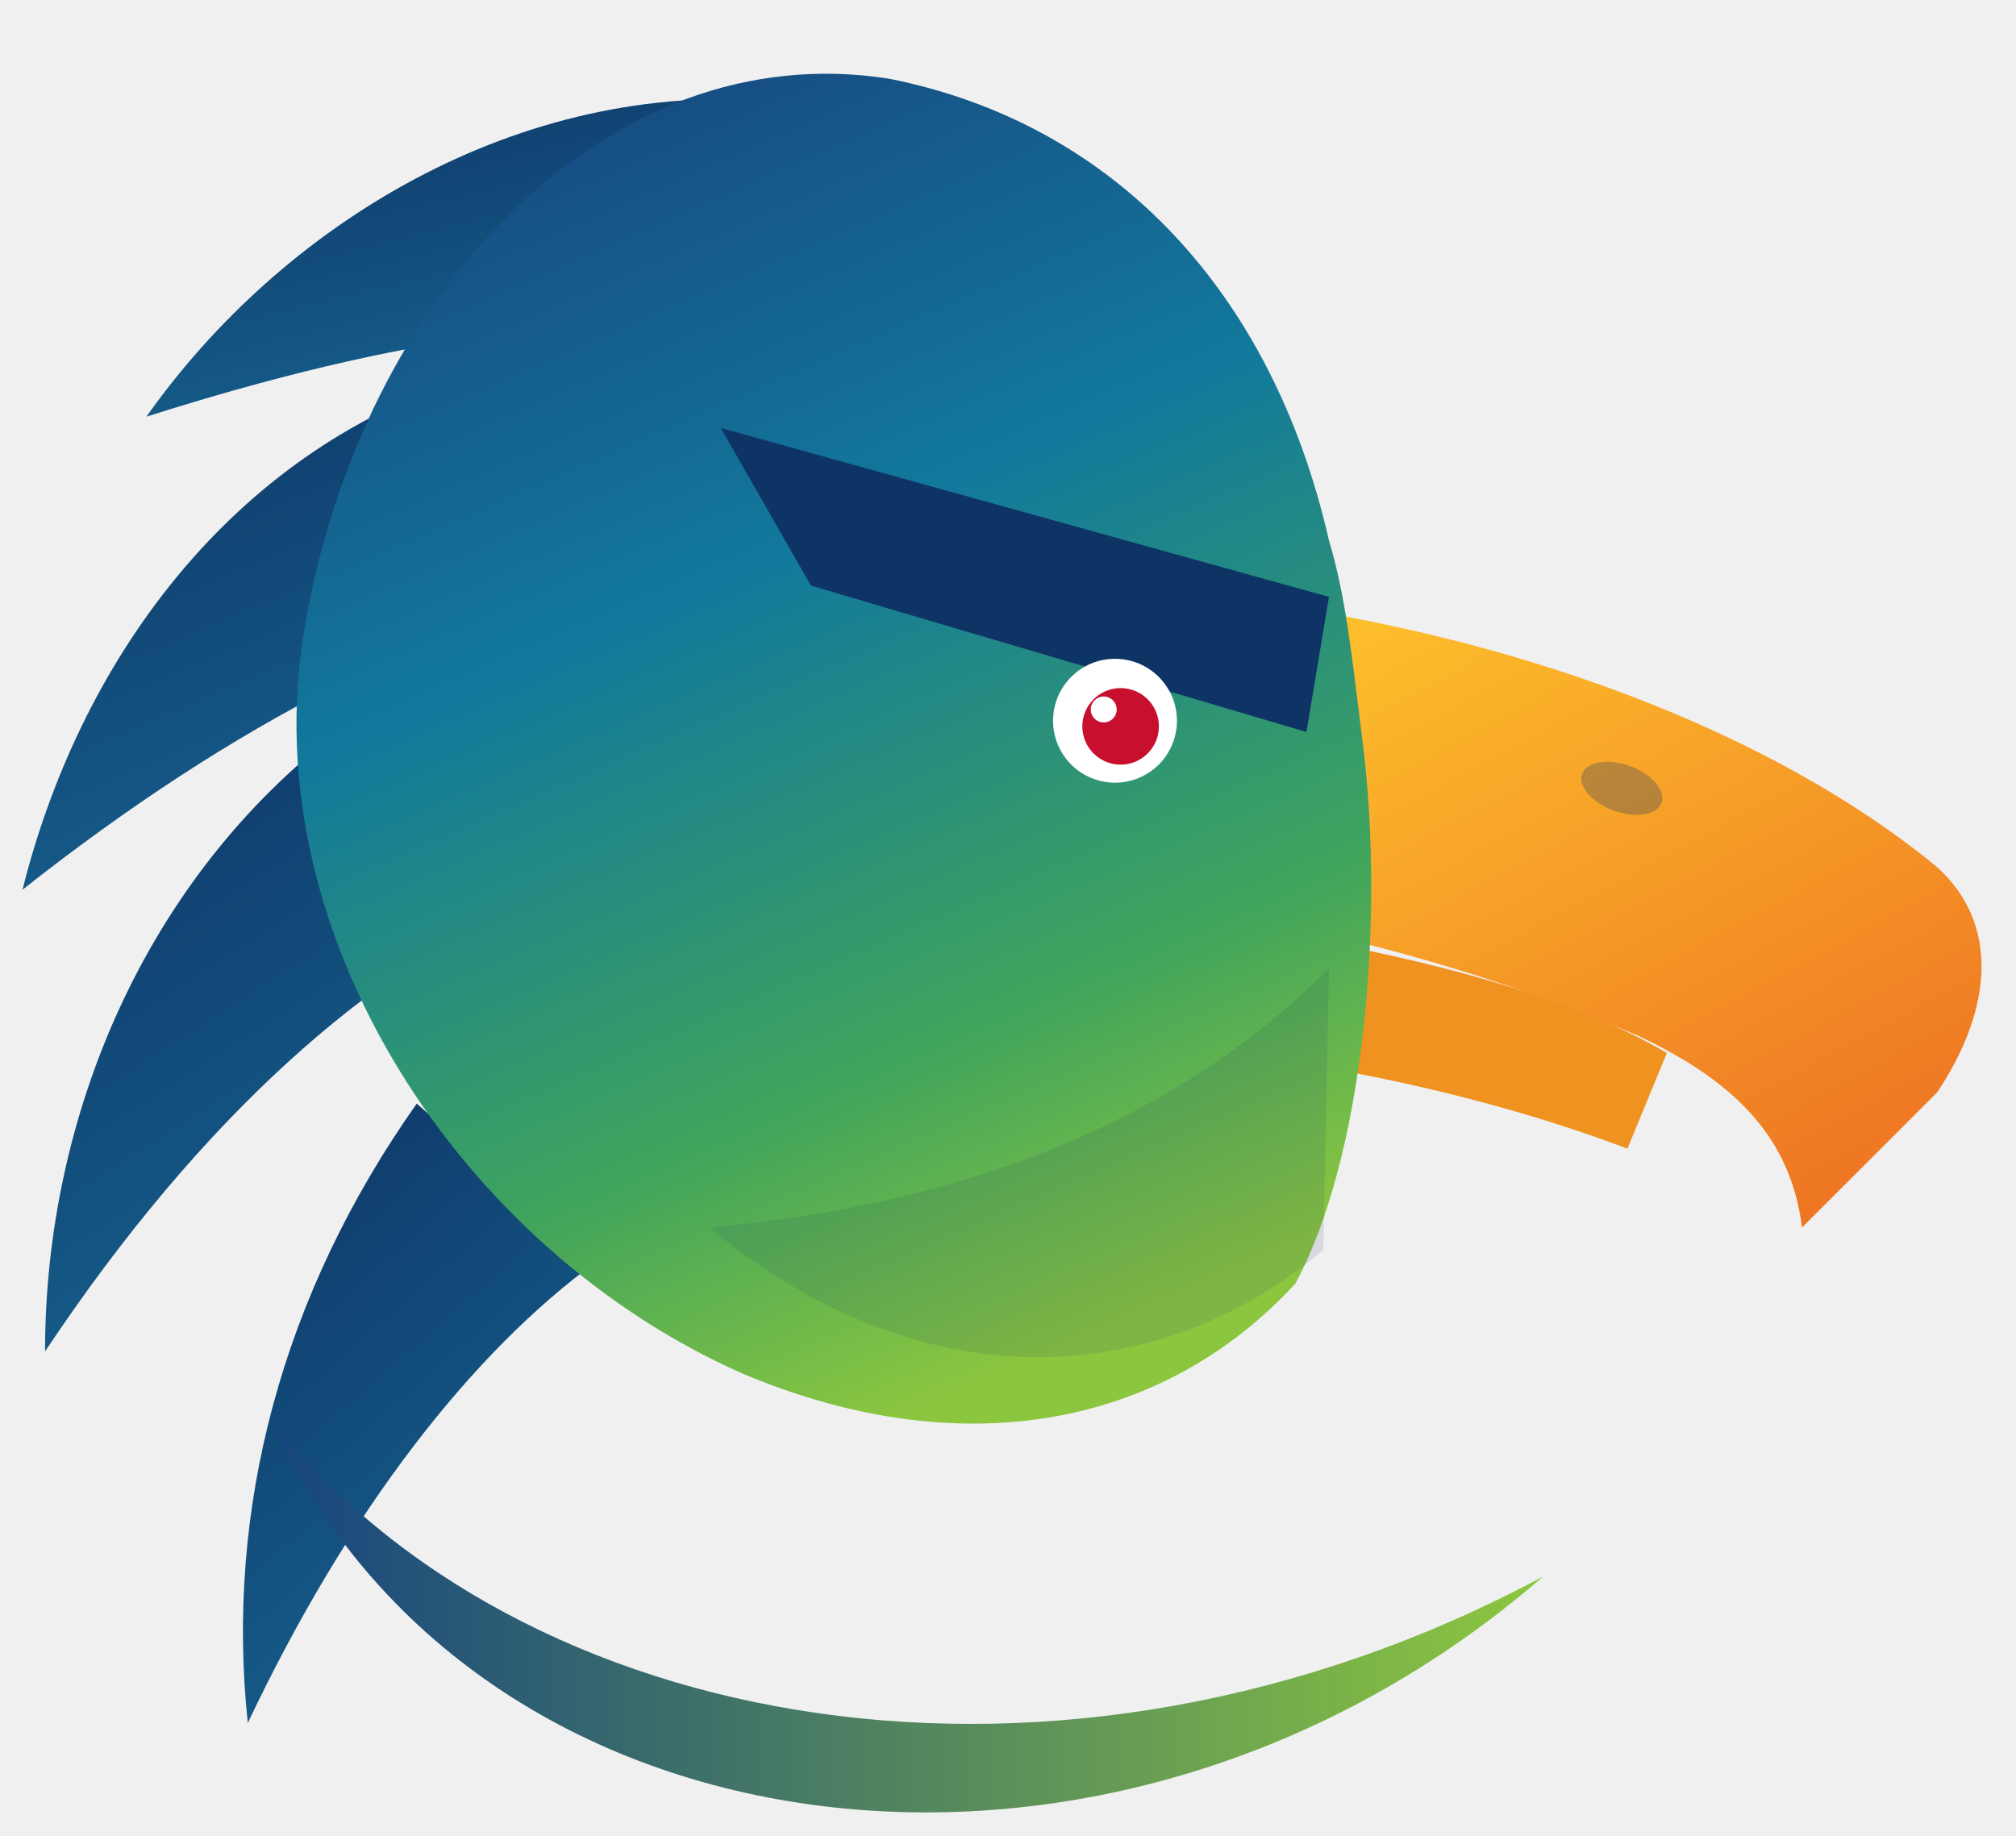
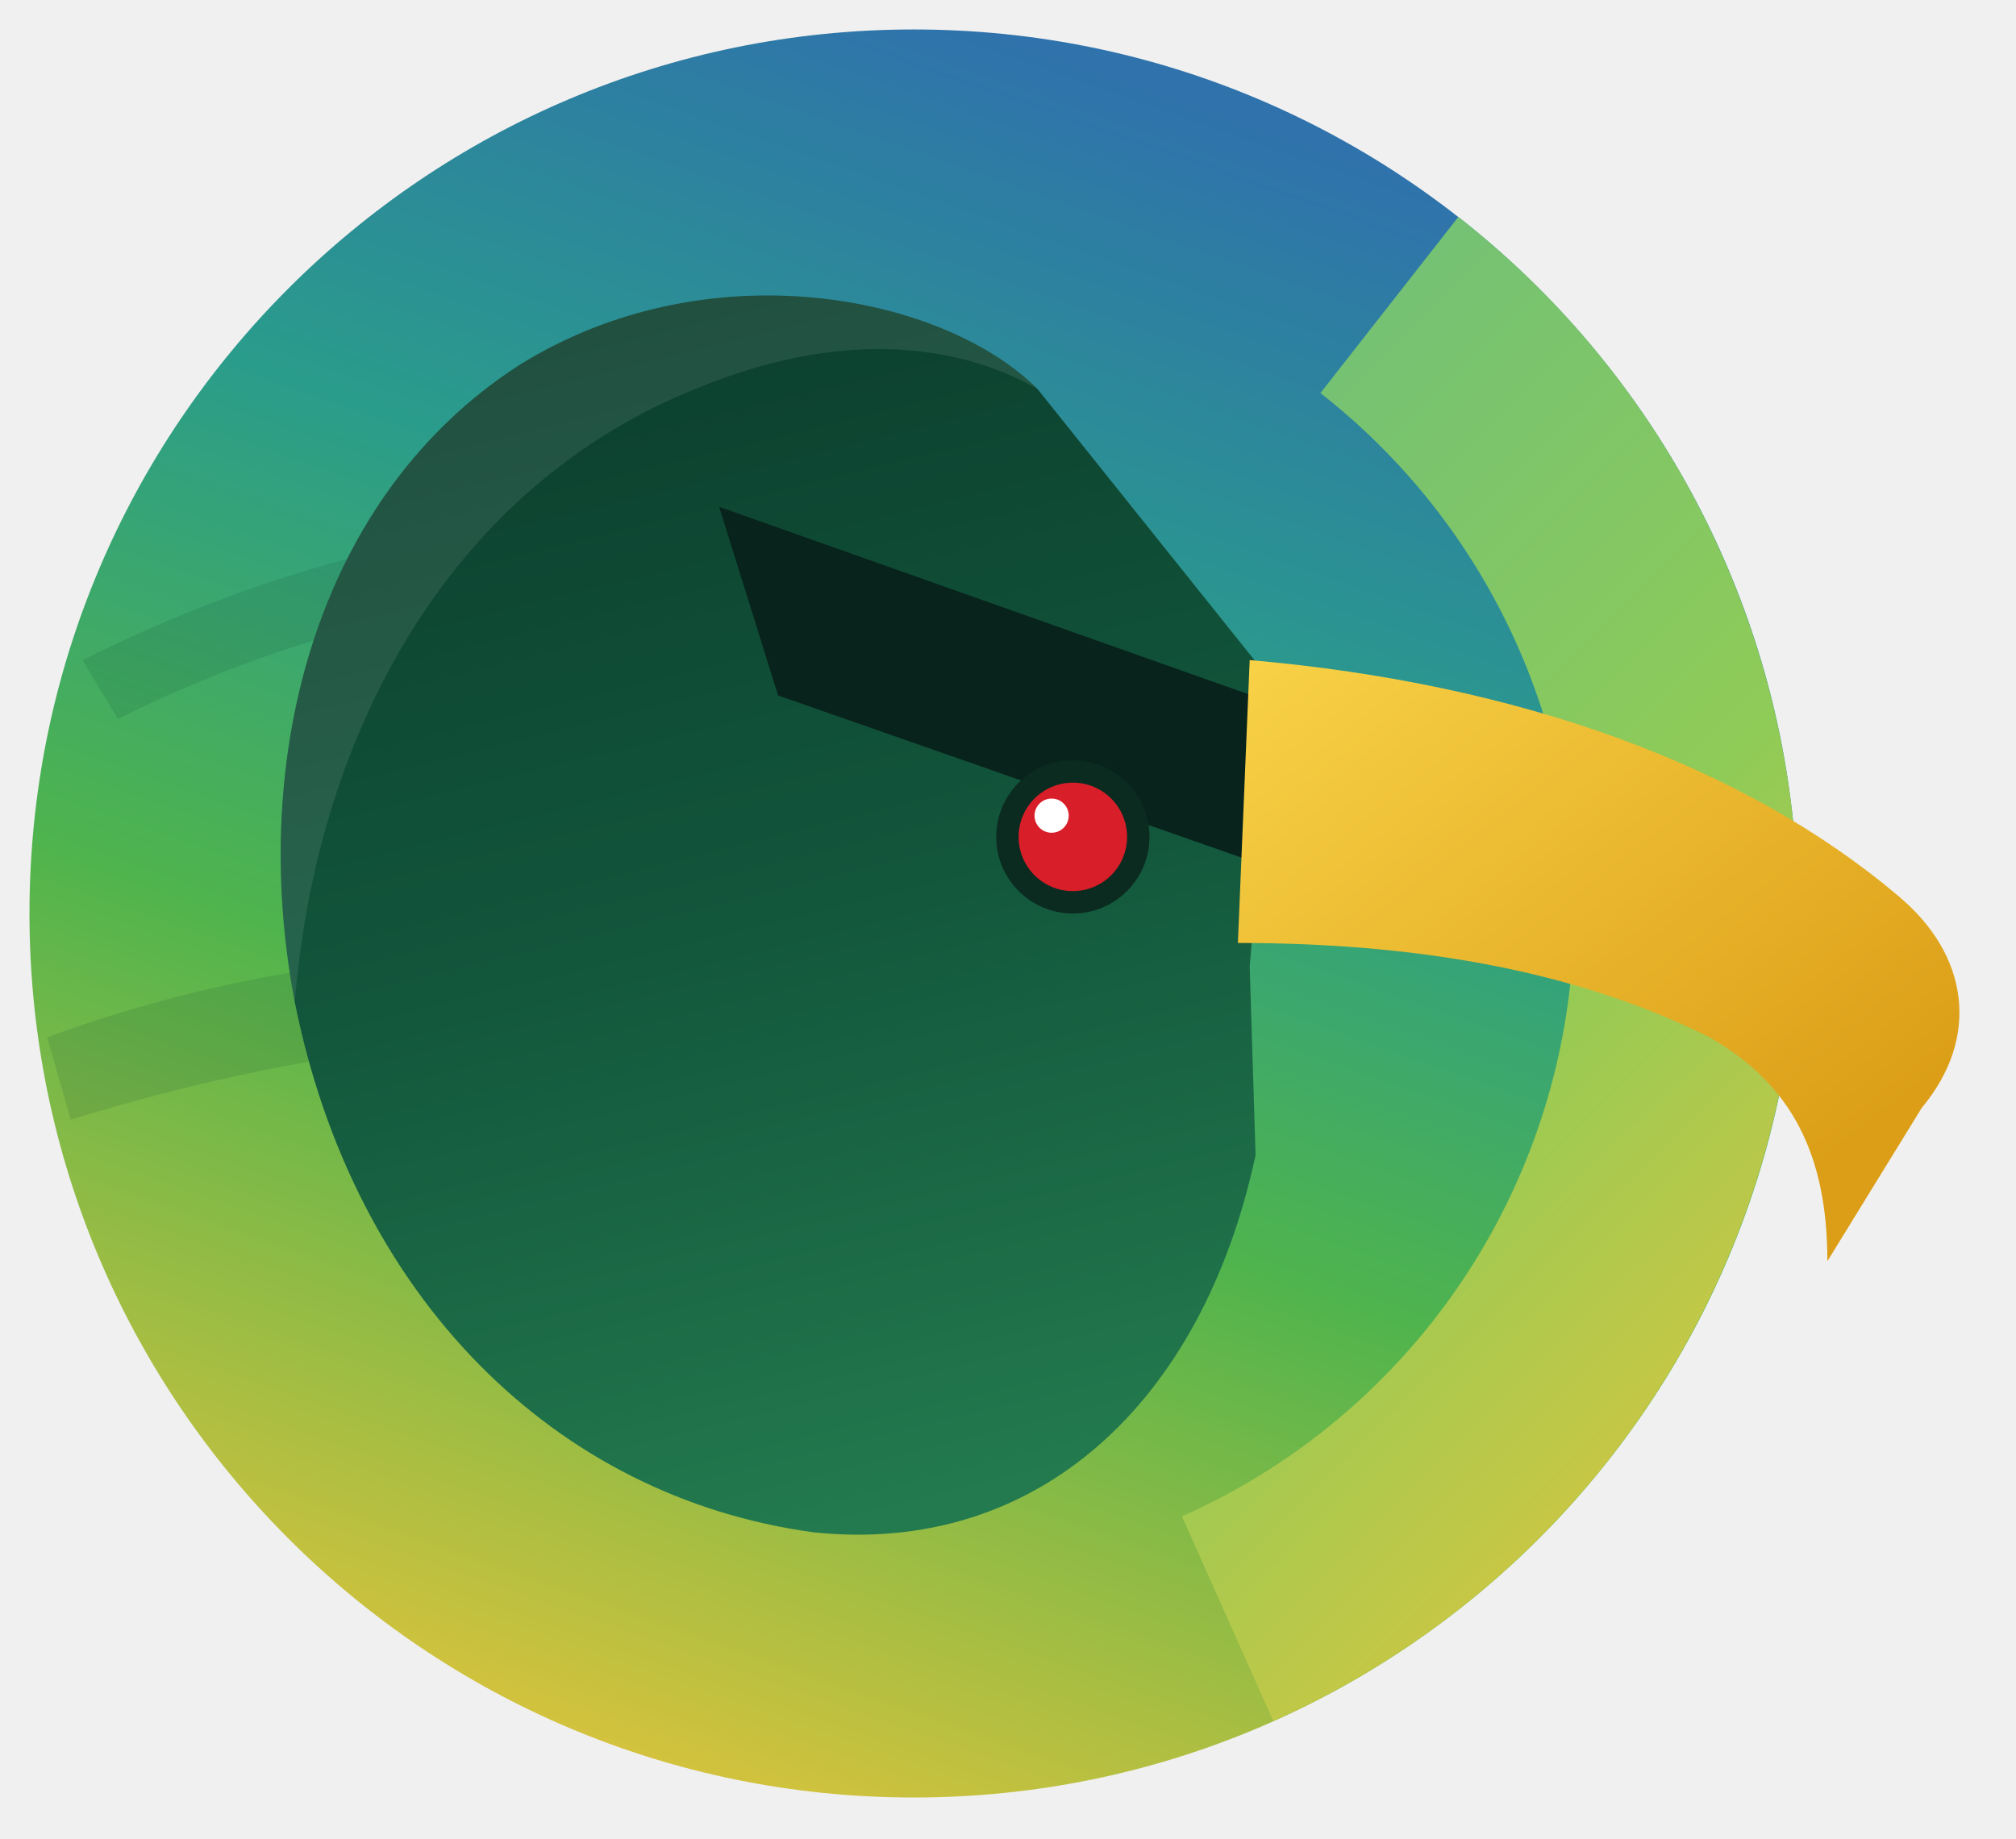
- <svg xmlns="http://www.w3.org/2000/svg" viewBox="8 36 358 326" role="img" aria-label="AKR General Trading">
+ <svg xmlns="http://www.w3.org/2000/svg" viewBox="30 30 342 312" role="img" aria-label="AKR General Trading">
  <defs>
-     <linearGradient id="akrHead" x1="0.2" y1="0" x2="0.55" y2="1">
-       <stop offset="0" stop-color="#17457F" />
-       <stop offset="0.4" stop-color="#12799C" />
-       <stop offset="0.76" stop-color="#3FA45C" />
-       <stop offset="1" stop-color="#8CC63F" />
+     <linearGradient id="akrDisc" x1="0.55" y1="0" x2="0.2" y2="1">
+       <stop offset="0" stop-color="#2F72AC" />
+       <stop offset="0.3" stop-color="#2A9C8B" />
+       <stop offset="0.58" stop-color="#4FB44D" />
+       <stop offset="1" stop-color="#EBC53A" />
    </linearGradient>
-     <linearGradient id="akrCrest" x1="0" y1="0" x2="0.5" y2="1">
-       <stop offset="0" stop-color="#0E3466" />
-       <stop offset="1" stop-color="#16628E" />
+     <linearGradient id="akrBand" x1="0.2" y1="0" x2="0.6" y2="1">
+       <stop offset="0" stop-color="#6FC07A" />
+       <stop offset="0.55" stop-color="#8FCB57" />
+       <stop offset="1" stop-color="#D9C63F" />
    </linearGradient>
-     <linearGradient id="akrBeak" x1="0.2" y1="0" x2="0.9" y2="0.9">
-       <stop offset="0" stop-color="#FFC72C" />
-       <stop offset="1" stop-color="#EE7623" />
+     <linearGradient id="akrHead" x1="0.35" y1="0" x2="0.55" y2="1">
+       <stop offset="0" stop-color="#0B3E2D" />
+       <stop offset="0.5" stop-color="#12563C" />
+       <stop offset="1" stop-color="#237A4E" />
    </linearGradient>
-     <linearGradient id="akrSweep" x1="0" y1="0" x2="1" y2="0">
-       <stop offset="0" stop-color="#17457F" />
-       <stop offset="1" stop-color="#8CC63F" />
+     <linearGradient id="akrBill" x1="0" y1="0" x2="0.8" y2="0.85">
+       <stop offset="0" stop-color="#F8D247" />
+       <stop offset="1" stop-color="#DC9E17" />
    </linearGradient>
  </defs>
-   <g fill="url(#akrCrest)">
-     <path d="M146 54 C100 50 58 76 34 110 C78 96 116 90 150 96 Z" />
-     <path d="M88 104 C48 118 22 154 12 194 C50 164 86 146 118 140 Z" />
-     <path d="M68 166 C34 192 16 234 16 276 C44 234 74 208 102 196 Z" />
-     <path d="M82 232 C58 266 48 304 52 342 C70 304 92 276 114 260 Z" />
+   <circle cx="185" cy="185" r="150" fill="url(#akrDisc)" />
+   <g fill="#0B3E2D" opacity="0.13">
+     <path d="M38 206 C98 184 162 188 216 218 C160 200 100 202 42 220 Z" />
+     <path d="M44 142 C108 110 174 110 228 144 C170 122 106 124 50 152 Z" />
  </g>
-   <path fill="url(#akrBeak)" d="M196 140     C260 142 318 162 352 190 C363 200 362 215 352 230 L328 254     C326 238 316 228 299 220 C264 205 228 197 196 195 Z" />
-   <path fill="#F0921F" d="M196 197 C242 201 282 210 304 223 L297 240 C268 229 232 222 194 220 Z" />
-   <ellipse cx="296" cy="176" rx="7.5" ry="4.2" fill="#0E3466" opacity="0.28" transform="rotate(20 296 176)" />
-   <path fill="url(#akrHead)" d="M244 132     C234 88 206 58 166 50 C116 42 72 88 62 148     C53 202 90 258 140 280 C178 296 214 290 238 264     C250 242 254 200 250 168 C248 152 247 142 244 132 Z" />
-   <path fill="#0E3466" opacity="0.12" d="M244 208 C216 236 178 250 134 254 C170 284 212 284 243 258 Z" />
-   <path fill="#0E3466" d="M136 112 L244 142 L240 166 L152 140 Z" />
-   <circle cx="206" cy="164" r="11" fill="#FFFFFF" />
-   <circle cx="207" cy="165" r="6.8" fill="#C8102E" />
-   <circle cx="204" cy="162" r="2.3" fill="#FFFFFF" />
-   <path fill="url(#akrSweep)" d="M56 288 C100 344 196 362 282 316 C206 382 92 368 56 288 Z" />
+   <path fill="url(#akrBand)" d="M277.4 66.8 A150 150 0 0 1 246 322     L230.5 287.3 A112 112 0 0 0 254 96.7 Z" />
+   <path fill="url(#akrHead)" d="M246 146     L206 96     C190 80 150 72 118 92     C84 114 72 158 80 200     C90 250 124 284 168 290     C206 294 234 268 243 226     L242 194 L246 146 Z" />
+   <path fill="#FFFFFF" opacity="0.09" d="M206 96 C190 80 150 72 118 92     C84 114 72 158 80 200 C84 152 108 112 148 96 C172 86 192 88 206 96 Z" />
+   <path fill="#08231B" d="M152 116 L248 150 L242 176 L162 148 Z" />
+   <circle cx="212" cy="172" r="13" fill="#0B2A20" />
+   <circle cx="212" cy="172" r="9.2" fill="#D81E28" />
+   <circle cx="208.4" cy="168.4" r="2.9" fill="#FFFFFF" />
+   <path fill="url(#akrBill)" d="M242 142     C288 146 326 160 352 182     C364 192 366 206 356 218     L340 244     C340 226 334 214 320 206     C296 194 268 190 240 190 Z" />
</svg>
